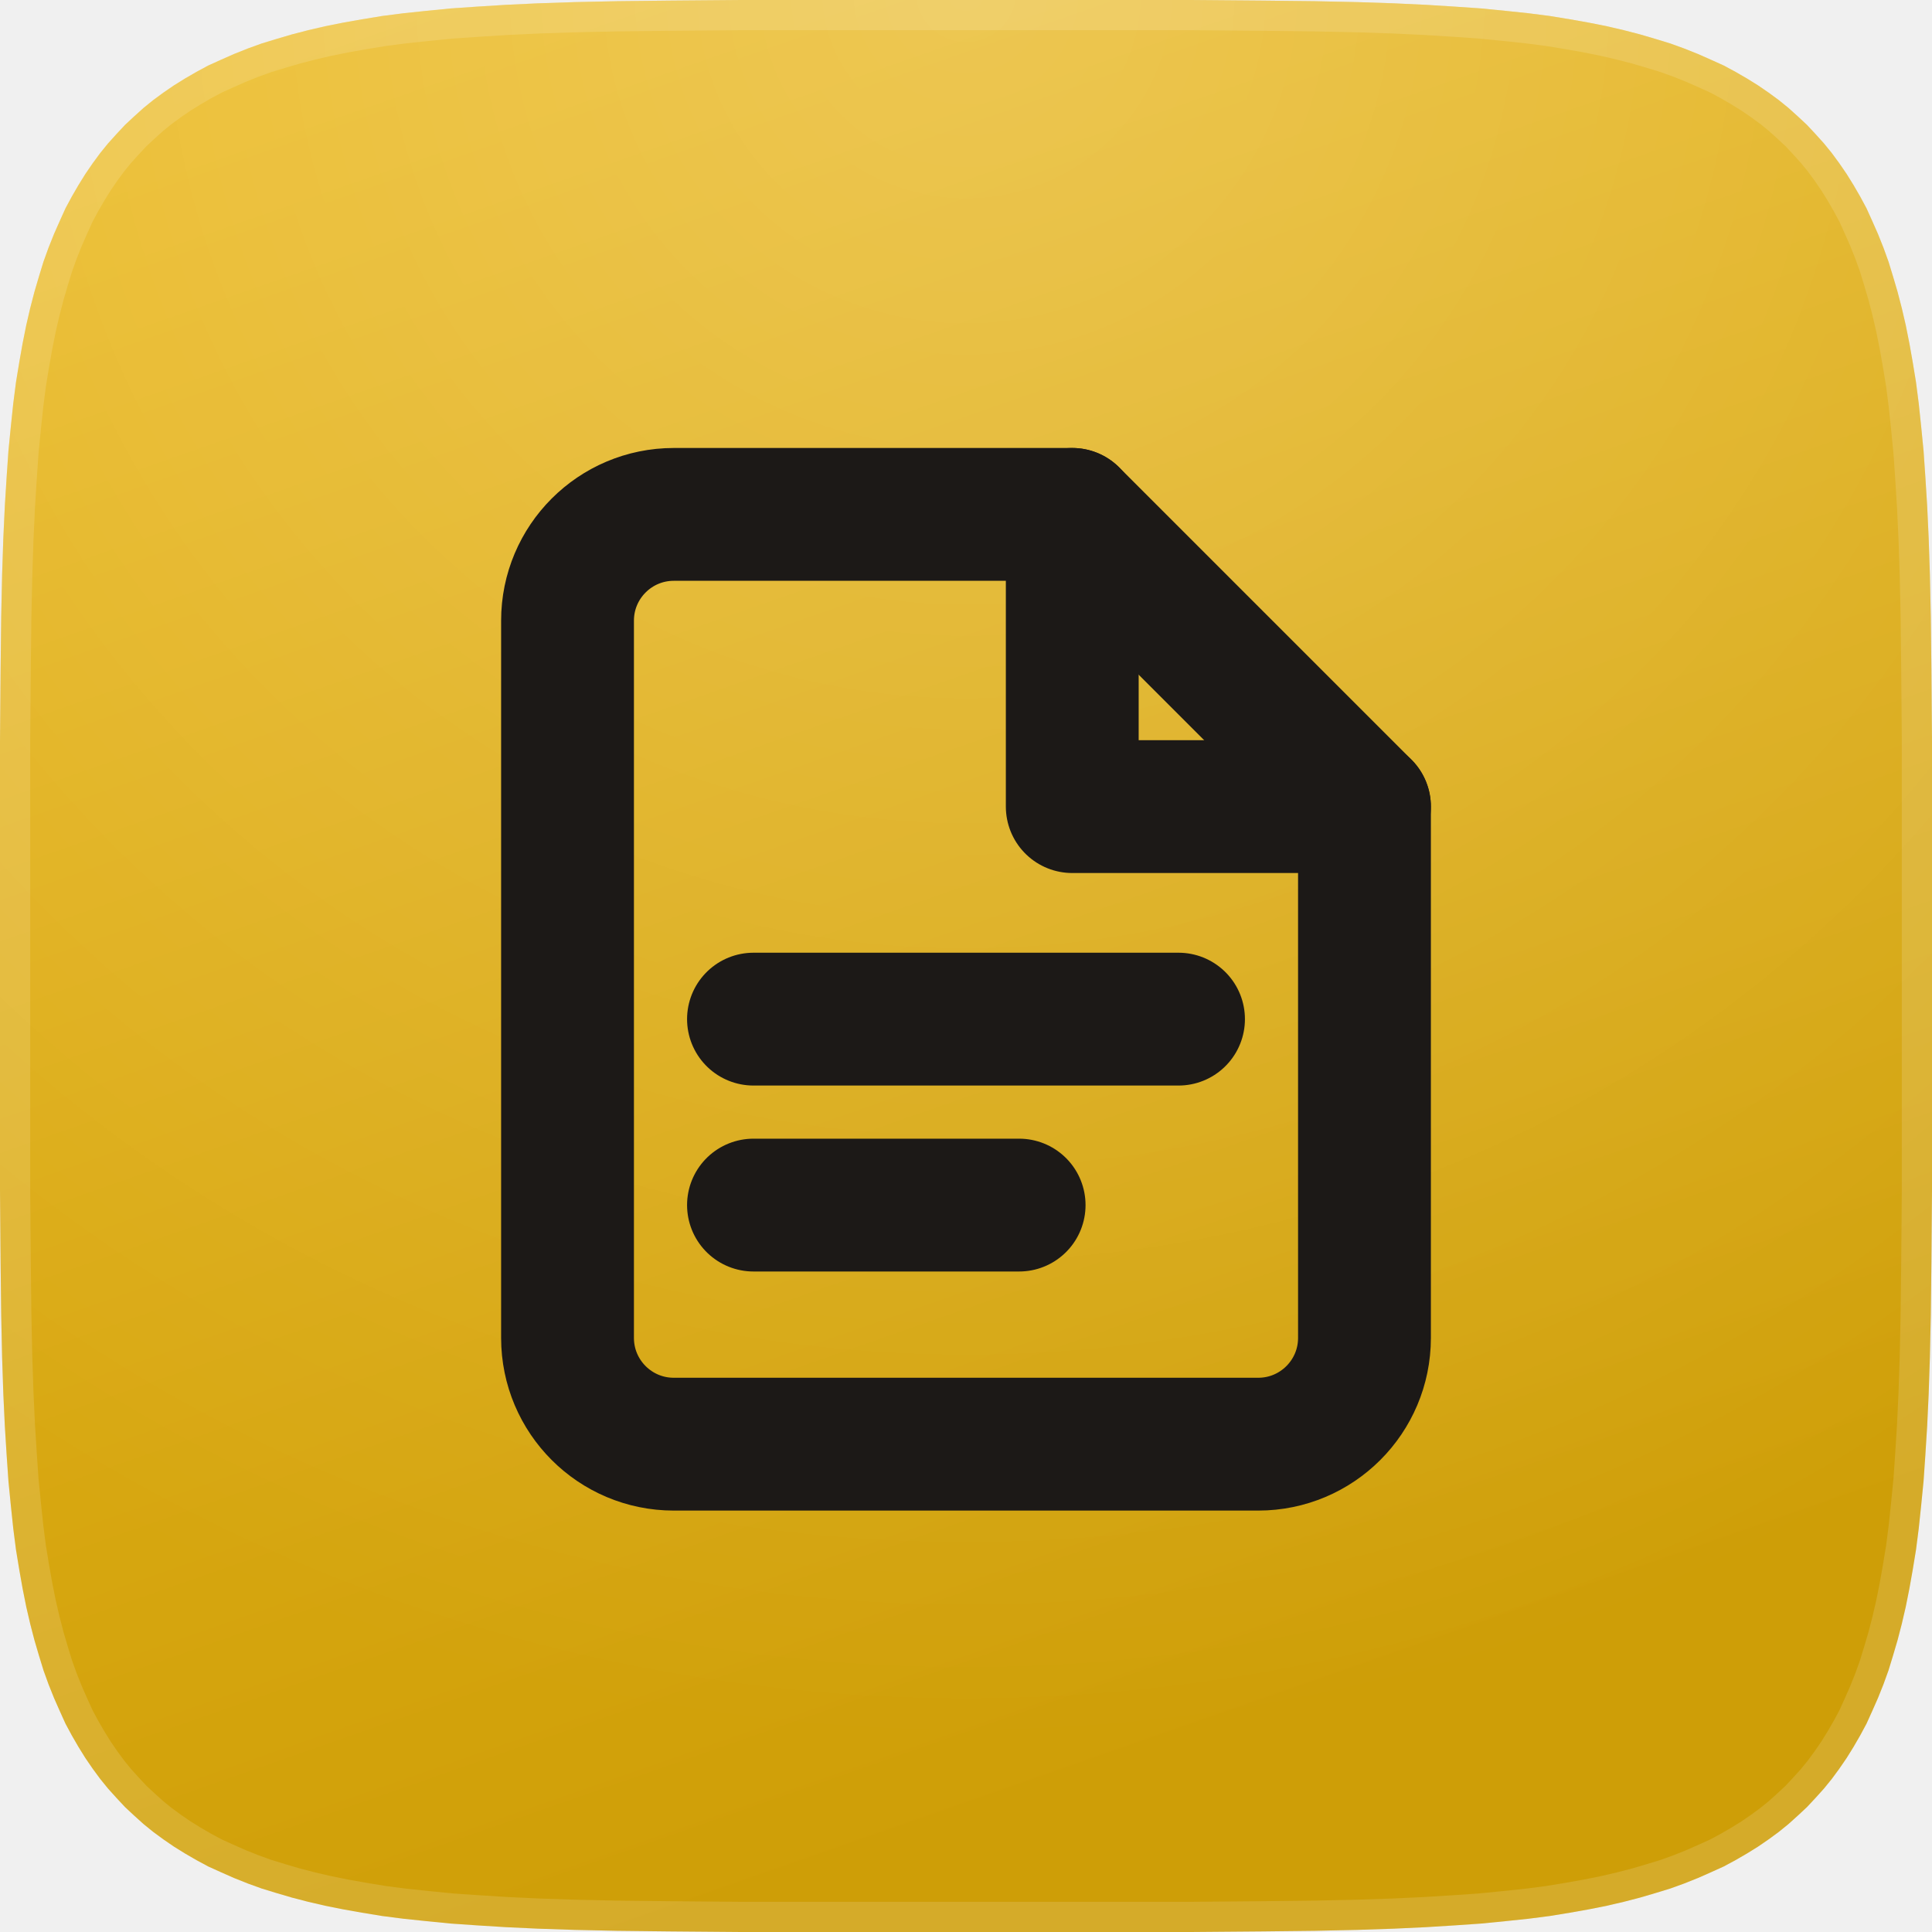
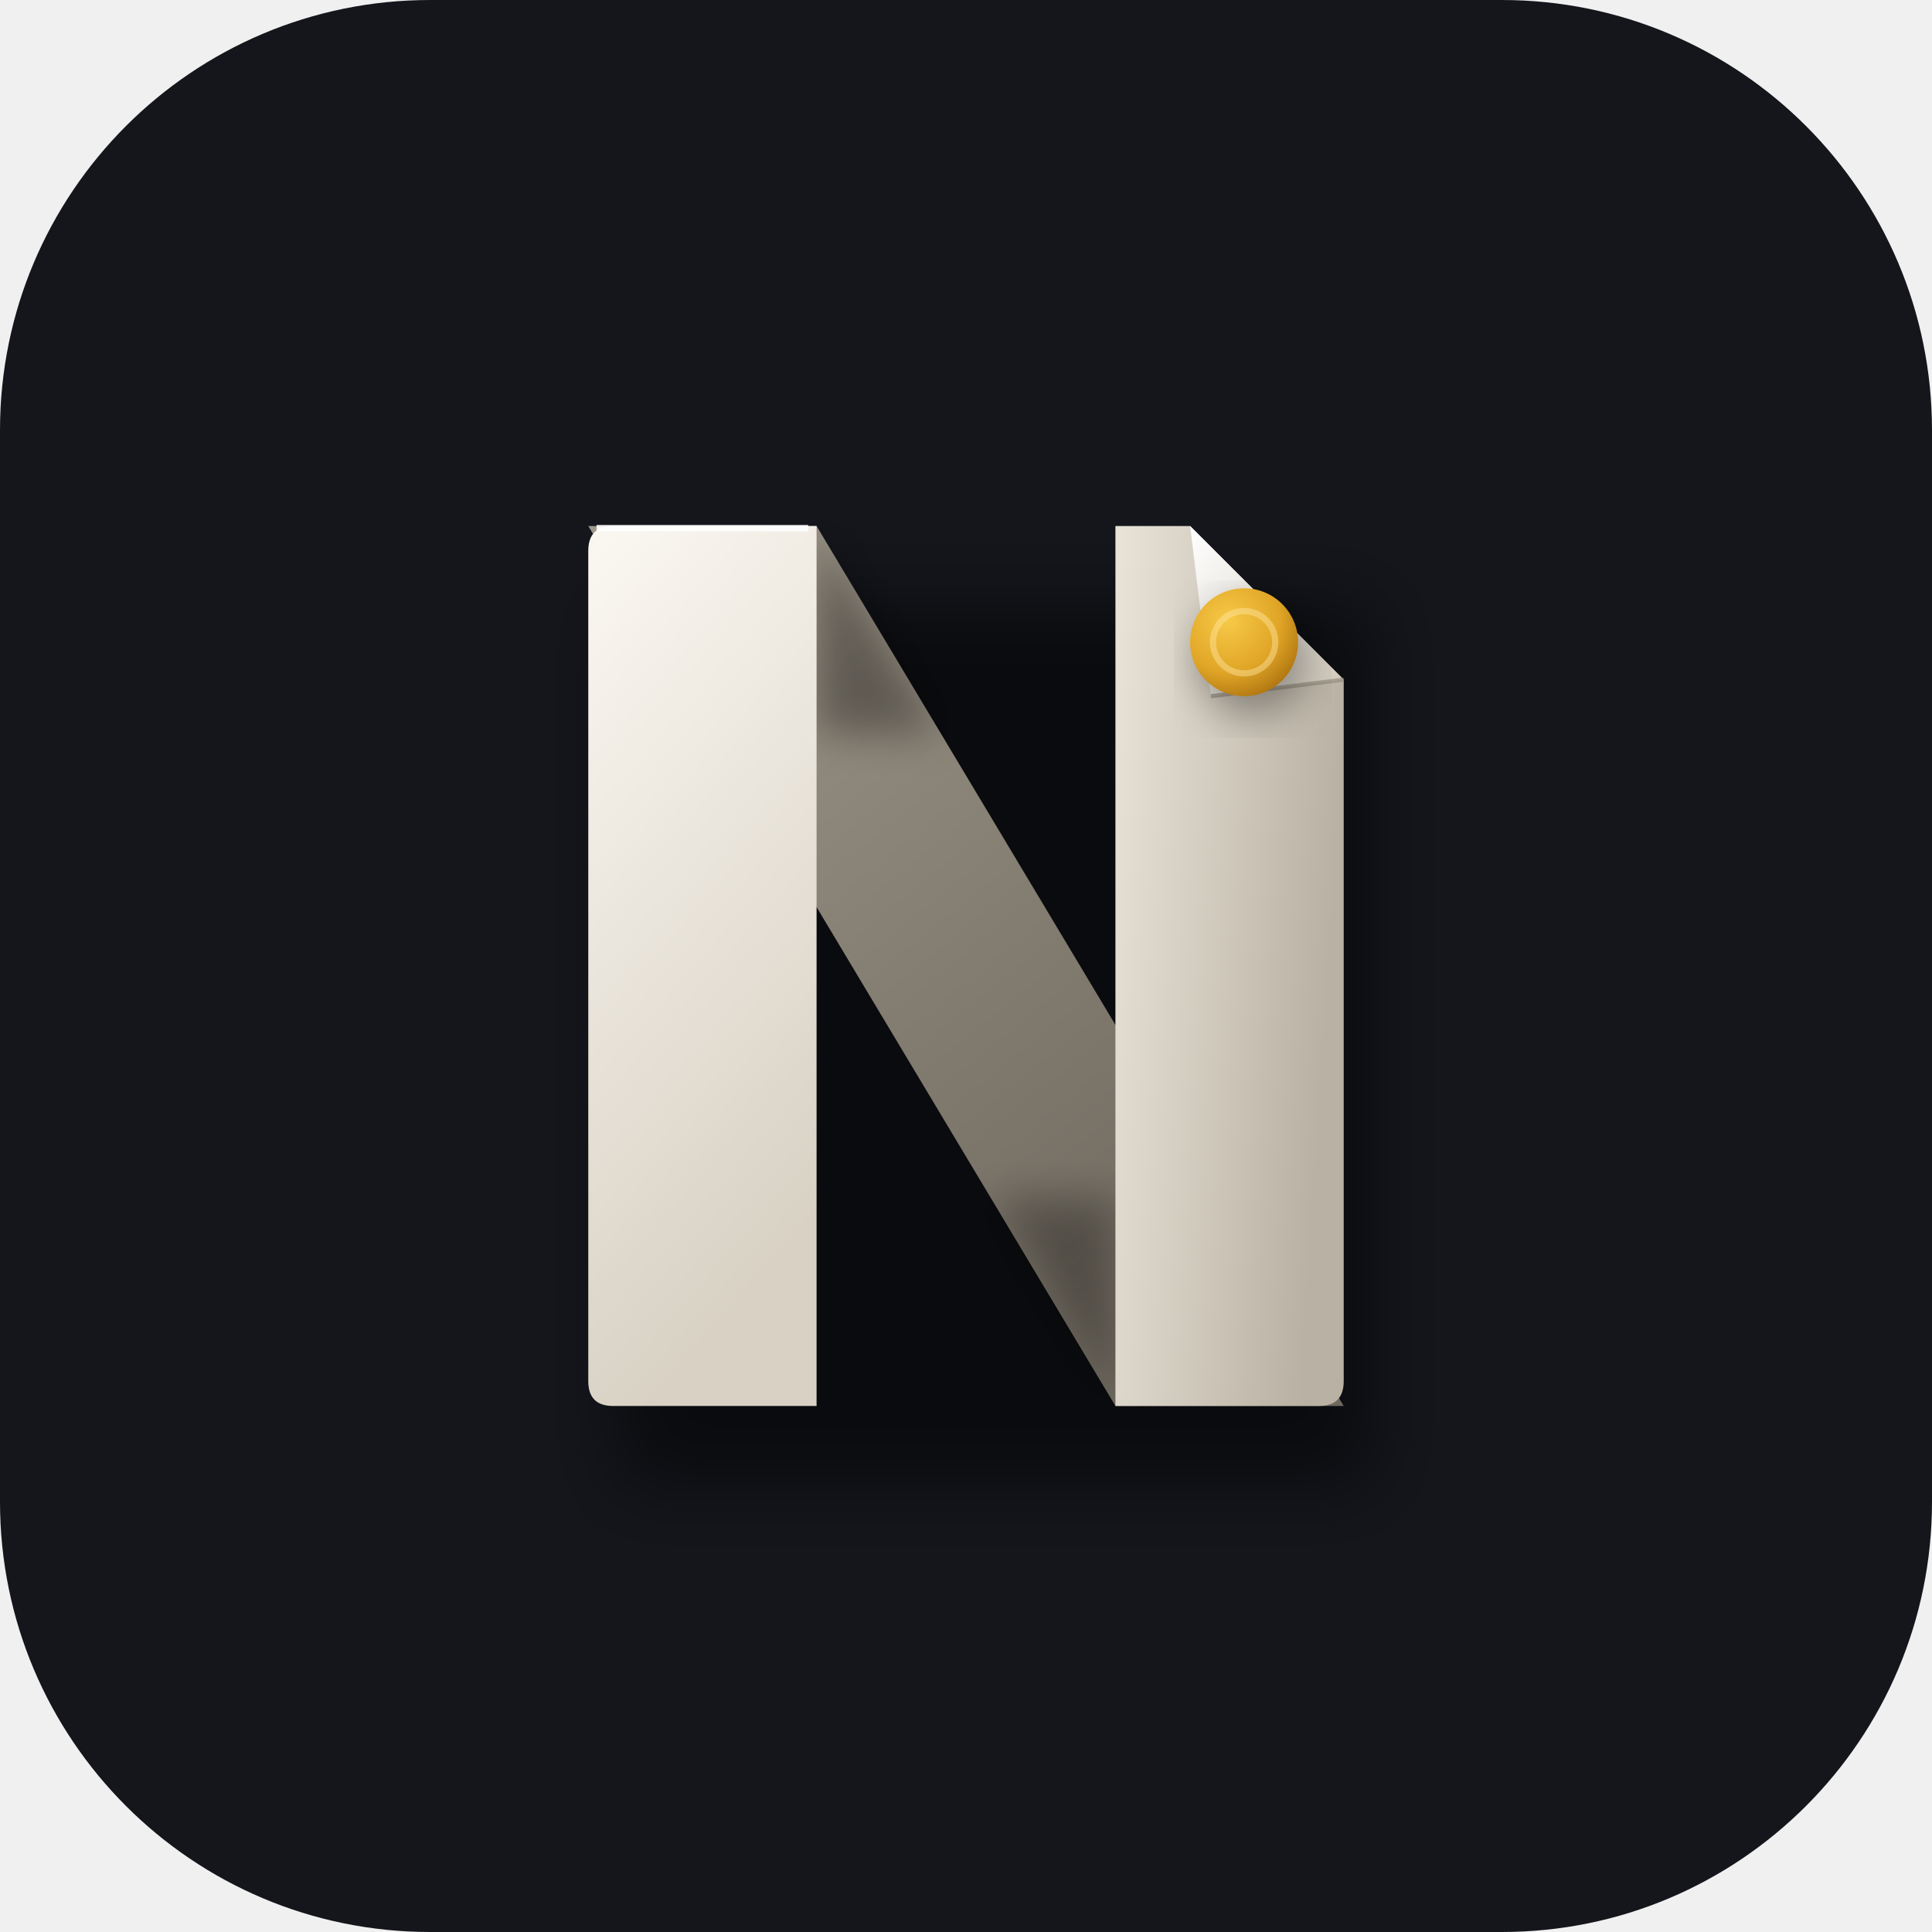
- <svg xmlns="http://www.w3.org/2000/svg" width="64" height="64" viewBox="0 0 64 64">
+ <svg xmlns="http://www.w3.org/2000/svg" width="64" height="64" viewBox="0 0 1024 1024">
  <style>.d{display:none}@media (prefers-color-scheme:dark){.l{display:none}.d{display:inline}}</style>
  <g class="l">
+     <rect width="1024" height="1024" rx="228" fill="#14161C" />
    <defs>
-       <linearGradient id="t73bg" x1="0" y1="0" x2="0.35" y2="1">
-         <stop offset="0" stop-color="#EDBC26" />
-         <stop offset="1" stop-color="#CE9E07" />
+       <linearGradient id="a11_nf" x1="0" y1="0" x2="0.3" y2="1">
+         <stop offset="0" stop-color="#FBF8F2" />
+         <stop offset="1" stop-color="#D8D1C4" />
      </linearGradient>
-       <radialGradient id="t73hi" cx="0.5" cy="0" r="0.9">
-         <stop offset="0" stop-color="#fff" stop-opacity="0.22" />
-         <stop offset="1" stop-color="#fff" stop-opacity="0" />
+       <linearGradient id="a11_nr" x1="0" y1="0" x2="1" y2="0.25">
+         <stop offset="0" stop-color="#E9E3D8" />
+         <stop offset="1" stop-color="#B9B1A3" />
+       </linearGradient>
+       <linearGradient id="a11_nb" x1="0" y1="0" x2="0.7" y2="1">
+         <stop offset="0" stop-color="#9F978A" />
+         <stop offset="1" stop-color="#6E685E" />
+       </linearGradient>
+       <linearGradient id="a11_nc" x1="0" y1="0" x2="1" y2="1">
+         <stop offset="0" stop-color="#FFFFFF" />
+         <stop offset="1" stop-color="#CFC7B8" />
+       </linearGradient>
+       <radialGradient id="a11_ns" cx="0.35" cy="0.3" r="0.8">
+         <stop offset="0" stop-color="#F7C948" />
+         <stop offset="0.6" stop-color="#E0A526" />
+         <stop offset="1" stop-color="#A86F0E" />
      </radialGradient>
-       <clipPath id="t73c">
-         <path d="M64.00 32.00L64.00 39.45L63.98 41.83L63.96 43.56L63.93 44.97L63.89 46.17L63.84 47.24L63.78 48.20L63.72 49.07L63.64 49.88L63.56 50.64L63.47 51.34L63.36 52.01L63.25 52.63L63.13 53.23L63.00 53.79L62.86 54.33L62.71 54.84L62.56 55.33L62.39 55.80L62.21 56.25L62.02 56.68L61.83 57.10L61.62 57.49L61.40 57.87L61.17 58.24L60.93 58.59L60.68 58.93L60.42 59.25L60.14 59.56L59.86 59.86L59.56 60.14L59.25 60.42L58.93 60.68L58.59 60.93L58.24 61.17L57.87 61.40L57.49 61.62L57.10 61.83L56.68 62.02L56.25 62.21L55.80 62.39L55.33 62.56L54.84 62.71L54.33 62.86L53.79 63.00L53.23 63.13L52.63 63.25L52.01 63.36L51.34 63.47L50.64 63.56L49.88 63.64L49.07 63.72L48.20 63.78L47.24 63.84L46.17 63.89L44.97 63.93L43.56 63.96L41.83 63.98L39.45 64.00L32.00 64.00L24.55 64.00L22.17 63.98L20.44 63.96L19.03 63.93L17.83 63.89L16.76 63.84L15.80 63.78L14.93 63.72L14.12 63.64L13.36 63.56L12.66 63.47L11.99 63.36L11.37 63.25L10.77 63.13L10.21 63.00L9.67 62.86L9.16 62.71L8.67 62.56L8.20 62.39L7.75 62.21L7.32 62.02L6.90 61.83L6.51 61.62L6.13 61.40L5.76 61.17L5.41 60.93L5.07 60.68L4.75 60.42L4.44 60.14L4.14 59.86L3.86 59.56L3.58 59.25L3.32 58.93L3.07 58.59L2.83 58.24L2.60 57.87L2.38 57.49L2.17 57.10L1.98 56.68L1.79 56.25L1.61 55.80L1.44 55.33L1.29 54.84L1.14 54.33L1.00 53.79L0.87 53.23L0.75 52.63L0.64 52.01L0.53 51.34L0.44 50.64L0.36 49.88L0.28 49.07L0.22 48.20L0.16 47.24L0.11 46.17L0.07 44.97L0.04 43.56L0.02 41.83L0.00 39.45L0.00 32.00L0.00 24.55L0.02 22.17L0.04 20.44L0.07 19.03L0.11 17.83L0.16 16.76L0.22 15.80L0.28 14.93L0.36 14.12L0.44 13.36L0.53 12.66L0.64 11.99L0.75 11.37L0.87 10.77L1.00 10.21L1.14 9.67L1.29 9.16L1.44 8.67L1.61 8.20L1.79 7.75L1.98 7.32L2.17 6.90L2.38 6.51L2.60 6.13L2.83 5.76L3.07 5.41L3.32 5.07L3.58 4.75L3.86 4.44L4.14 4.14L4.44 3.86L4.75 3.58L5.07 3.32L5.41 3.07L5.76 2.83L6.13 2.60L6.51 2.38L6.90 2.17L7.32 1.98L7.75 1.79L8.20 1.61L8.67 1.44L9.16 1.29L9.67 1.14L10.21 1.00L10.77 0.87L11.37 0.75L11.99 0.64L12.66 0.53L13.36 0.44L14.12 0.36L14.93 0.28L15.80 0.22L16.76 0.16L17.83 0.11L19.03 0.07L20.44 0.04L22.17 0.02L24.55 0.00L32.00 0.00L39.45 0.00L41.83 0.02L43.56 0.04L44.97 0.07L46.17 0.11L47.24 0.16L48.20 0.22L49.07 0.28L49.88 0.36L50.64 0.44L51.34 0.53L52.01 0.64L52.63 0.75L53.23 0.87L53.79 1.00L54.33 1.14L54.84 1.29L55.33 1.44L55.80 1.61L56.25 1.79L56.68 1.98L57.10 2.17L57.49 2.38L57.87 2.60L58.24 2.83L58.59 3.07L58.93 3.32L59.25 3.58L59.56 3.86L59.86 4.14L60.14 4.44L60.42 4.75L60.68 5.07L60.93 5.41L61.17 5.76L61.40 6.13L61.62 6.51L61.83 6.90L62.02 7.32L62.21 7.75L62.39 8.20L62.56 8.67L62.71 9.16L62.86 9.67L63.00 10.21L63.13 10.77L63.25 11.37L63.36 11.99L63.47 12.66L63.56 13.36L63.64 14.12L63.72 14.93L63.78 15.80L63.84 16.76L63.89 17.83L63.93 19.03L63.96 20.44L63.98 22.17L64.00 24.55Z" />
-       </clipPath>
+       <filter id="a11_nsh" x="-20%" y="-20%" width="140%" height="150%">
+         <feGaussianBlur stdDeviation="18" />
+       </filter>
+       <filter id="a11_nsoft" x="-20%" y="-20%" width="140%" height="140%">
+         <feGaussianBlur stdDeviation="10" />
+       </filter>
    </defs>
-     <path d="M64.00 32.00L64.00 39.45L63.98 41.83L63.96 43.56L63.93 44.97L63.89 46.17L63.84 47.24L63.78 48.20L63.72 49.07L63.64 49.88L63.56 50.64L63.47 51.34L63.36 52.01L63.25 52.63L63.13 53.23L63.00 53.79L62.86 54.33L62.71 54.84L62.56 55.33L62.39 55.80L62.21 56.25L62.02 56.68L61.83 57.10L61.62 57.49L61.40 57.87L61.17 58.24L60.93 58.59L60.68 58.93L60.42 59.25L60.14 59.56L59.86 59.86L59.56 60.14L59.25 60.42L58.93 60.68L58.59 60.93L58.24 61.17L57.87 61.40L57.49 61.62L57.10 61.83L56.68 62.02L56.25 62.21L55.80 62.39L55.33 62.56L54.84 62.71L54.33 62.86L53.79 63.00L53.23 63.13L52.63 63.25L52.01 63.36L51.34 63.47L50.64 63.56L49.88 63.64L49.07 63.72L48.20 63.78L47.24 63.84L46.17 63.89L44.97 63.93L43.56 63.96L41.83 63.98L39.45 64.00L32.00 64.00L24.55 64.00L22.17 63.98L20.44 63.96L19.03 63.93L17.83 63.89L16.76 63.84L15.80 63.78L14.93 63.72L14.12 63.64L13.36 63.56L12.66 63.47L11.99 63.36L11.37 63.25L10.77 63.13L10.21 63.00L9.67 62.86L9.16 62.71L8.67 62.56L8.20 62.39L7.75 62.21L7.32 62.02L6.90 61.83L6.51 61.62L6.13 61.40L5.76 61.17L5.41 60.93L5.07 60.68L4.75 60.42L4.44 60.14L4.14 59.86L3.86 59.56L3.58 59.25L3.32 58.93L3.07 58.59L2.83 58.24L2.60 57.87L2.38 57.49L2.17 57.10L1.98 56.68L1.79 56.25L1.61 55.80L1.44 55.33L1.29 54.84L1.14 54.33L1.00 53.79L0.87 53.23L0.75 52.63L0.64 52.01L0.53 51.34L0.44 50.64L0.36 49.88L0.28 49.07L0.22 48.20L0.16 47.24L0.11 46.17L0.07 44.97L0.04 43.56L0.02 41.83L0.00 39.45L0.00 32.00L0.00 24.55L0.02 22.17L0.04 20.44L0.07 19.03L0.11 17.83L0.16 16.76L0.22 15.80L0.28 14.93L0.36 14.12L0.44 13.36L0.53 12.66L0.64 11.99L0.75 11.37L0.87 10.77L1.00 10.21L1.14 9.67L1.29 9.16L1.44 8.67L1.61 8.20L1.79 7.75L1.98 7.32L2.17 6.90L2.38 6.51L2.60 6.13L2.83 5.76L3.07 5.41L3.32 5.07L3.58 4.75L3.86 4.44L4.14 4.14L4.44 3.86L4.75 3.58L5.07 3.32L5.41 3.07L5.76 2.83L6.13 2.60L6.51 2.38L6.90 2.17L7.32 1.98L7.75 1.79L8.20 1.61L8.67 1.44L9.16 1.29L9.67 1.14L10.21 1.00L10.77 0.87L11.37 0.75L11.99 0.64L12.66 0.53L13.36 0.44L14.12 0.36L14.93 0.28L15.80 0.22L16.76 0.16L17.83 0.11L19.03 0.07L20.44 0.04L22.17 0.02L24.55 0.00L32.00 0.00L39.45 0.00L41.83 0.02L43.56 0.04L44.97 0.07L46.17 0.11L47.24 0.16L48.20 0.22L49.07 0.28L49.88 0.36L50.64 0.44L51.34 0.53L52.01 0.64L52.63 0.75L53.23 0.87L53.79 1.00L54.33 1.14L54.84 1.29L55.33 1.44L55.80 1.61L56.25 1.79L56.68 1.98L57.10 2.17L57.49 2.38L57.87 2.60L58.24 2.83L58.59 3.07L58.93 3.32L59.25 3.58L59.56 3.86L59.86 4.14L60.14 4.44L60.42 4.75L60.68 5.07L60.93 5.41L61.17 5.76L61.40 6.13L61.62 6.51L61.83 6.90L62.02 7.32L62.21 7.75L62.39 8.20L62.56 8.67L62.71 9.16L62.86 9.67L63.00 10.21L63.13 10.77L63.25 11.37L63.36 11.99L63.47 12.66L63.56 13.36L63.64 14.12L63.72 14.93L63.78 15.80L63.84 16.76L63.89 17.83L63.93 19.03L63.96 20.44L63.98 22.17L64.00 24.55Z" fill="url(#t73bg)" />
-     <g clip-path="url(#t73c)">
-       <rect width="64" height="64" fill="url(#t73hi)" />
-     </g>
-     <path d="M64.00 32.00L64.00 39.45L63.98 41.83L63.96 43.56L63.93 44.97L63.89 46.17L63.84 47.24L63.78 48.20L63.72 49.07L63.64 49.88L63.56 50.64L63.47 51.34L63.36 52.01L63.25 52.63L63.13 53.23L63.00 53.79L62.86 54.33L62.71 54.84L62.56 55.33L62.39 55.80L62.21 56.25L62.02 56.68L61.83 57.10L61.62 57.49L61.40 57.87L61.17 58.24L60.93 58.59L60.68 58.93L60.42 59.25L60.14 59.56L59.86 59.86L59.56 60.14L59.25 60.42L58.93 60.68L58.59 60.93L58.24 61.17L57.87 61.40L57.49 61.62L57.10 61.83L56.68 62.02L56.25 62.21L55.80 62.39L55.33 62.56L54.84 62.71L54.33 62.86L53.79 63.00L53.23 63.13L52.63 63.25L52.01 63.36L51.34 63.47L50.64 63.56L49.88 63.64L49.07 63.72L48.20 63.78L47.24 63.84L46.17 63.89L44.97 63.93L43.56 63.96L41.83 63.98L39.45 64.00L32.00 64.00L24.55 64.00L22.17 63.98L20.44 63.96L19.03 63.93L17.83 63.89L16.76 63.84L15.80 63.78L14.93 63.72L14.12 63.64L13.36 63.56L12.66 63.47L11.99 63.36L11.37 63.25L10.77 63.13L10.21 63.00L9.67 62.86L9.16 62.71L8.67 62.56L8.20 62.39L7.75 62.21L7.32 62.02L6.90 61.83L6.51 61.62L6.13 61.40L5.76 61.17L5.41 60.93L5.07 60.68L4.75 60.42L4.44 60.14L4.14 59.86L3.86 59.56L3.58 59.25L3.32 58.93L3.07 58.59L2.83 58.24L2.60 57.87L2.38 57.49L2.17 57.10L1.98 56.68L1.79 56.25L1.61 55.80L1.44 55.33L1.29 54.84L1.14 54.33L1.00 53.79L0.87 53.23L0.75 52.63L0.64 52.01L0.53 51.34L0.44 50.64L0.36 49.88L0.28 49.07L0.22 48.20L0.16 47.24L0.11 46.17L0.07 44.97L0.04 43.56L0.02 41.83L0.00 39.45L0.00 32.00L0.00 24.55L0.02 22.17L0.04 20.44L0.07 19.03L0.11 17.83L0.16 16.76L0.22 15.80L0.28 14.93L0.36 14.12L0.44 13.36L0.53 12.66L0.64 11.99L0.75 11.37L0.87 10.77L1.00 10.21L1.14 9.67L1.29 9.16L1.44 8.67L1.61 8.20L1.79 7.75L1.98 7.32L2.17 6.90L2.38 6.51L2.60 6.13L2.83 5.76L3.07 5.41L3.32 5.07L3.58 4.75L3.86 4.44L4.14 4.14L4.44 3.86L4.75 3.58L5.07 3.32L5.41 3.07L5.76 2.83L6.13 2.60L6.51 2.38L6.90 2.17L7.32 1.98L7.75 1.79L8.20 1.61L8.67 1.44L9.16 1.29L9.67 1.14L10.21 1.00L10.77 0.87L11.37 0.75L11.99 0.64L12.66 0.53L13.36 0.44L14.12 0.36L14.93 0.28L15.80 0.22L16.76 0.16L17.83 0.11L19.03 0.07L20.44 0.04L22.17 0.02L24.55 0.00L32.00 0.00L39.45 0.00L41.83 0.02L43.56 0.04L44.97 0.07L46.17 0.11L47.24 0.16L48.20 0.22L49.07 0.28L49.88 0.36L50.64 0.44L51.34 0.53L52.01 0.64L52.63 0.75L53.23 0.87L53.79 1.00L54.33 1.14L54.84 1.29L55.33 1.44L55.80 1.61L56.25 1.79L56.68 1.98L57.10 2.17L57.49 2.38L57.87 2.60L58.24 2.83L58.59 3.07L58.93 3.32L59.25 3.58L59.56 3.86L59.86 4.14L60.14 4.44L60.42 4.75L60.68 5.07L60.93 5.41L61.17 5.76L61.40 6.13L61.62 6.51L61.83 6.90L62.02 7.32L62.21 7.75L62.39 8.20L62.56 8.67L62.71 9.16L62.86 9.67L63.00 10.21L63.13 10.77L63.25 11.37L63.36 11.99L63.47 12.66L63.56 13.36L63.64 14.12L63.72 14.93L63.78 15.80L63.84 16.76L63.89 17.83L63.93 19.03L63.96 20.44L63.98 22.17L64.00 24.55Z" fill="none" stroke="#FFFFFF" stroke-opacity="0.14" stroke-width="2" clip-path="url(#t73c)" />
-     <g transform="translate(10.88 10.88) scale(1.76)" color="#1C1917" fill="none" stroke="#1C1917" stroke-width="2.5" stroke-linecap="round" stroke-linejoin="round">
-       <path d="M6.5 3.5h7.5l5.5 5.5v10a2 2 0 0 1-2 2h-11a2 2 0 0 1-2-2v-13.5a2 2 0 0 1 2-2z" />
-       <path d="M14 3.5V9h5.5" />
-       <path d="M8 13h8M8 16.5h5" />
+     <g transform="translate(512 512) scale(1.1) translate(-512 -512)">
+       <path d="M330 312 H694 V736 H330 Z" fill="#000" opacity="0.5" filter="url(#a11_nsh)" transform="translate(14 26)" />
+       <path d="M330 300 H440 L694 724 H584 Z" fill="url(#a11_nb)" />
+       <path d="M440 300 L500 400 H440 Z" fill="#000" opacity="0.35" filter="url(#a11_nsoft)" />
+       <path d="M584 724 L524 624 H584 Z" fill="#000" opacity="0.3" filter="url(#a11_nsoft)" />
+       <path d="M342 300 H440 V724 H342 Q330 724 330 712 V312 Q330 300 342 300 Z" fill="url(#a11_nf)" />
+       <path d="M584 300 H620 L694 374 V712 Q694 724 682 724 H584 Z" fill="url(#a11_nr)" />
+       <path d="M620 300 L694 374 L630 382 Z" fill="url(#a11_nc)" />
+       <path d="M630 382 L694 374" stroke="#8C8476" stroke-width="2" opacity="0.6" />
+       <circle cx="650" cy="364" r="27" fill="#000" opacity="0.35" filter="url(#a11_nsoft)" />
+       <circle cx="646" cy="356" r="26" fill="url(#a11_ns)" />
+       <circle cx="646" cy="356" r="15" fill="none" stroke="#FFE7A3" stroke-opacity="0.45" stroke-width="3" />
+       <path d="M334 301 H436" stroke="#FFFFFF" stroke-width="3" opacity="0.9" />
    </g>
  </g>
  <g class="d">
+     <rect width="1024" height="1024" rx="228" fill="#14161C" />
    <defs>
-       <linearGradient id="t74bg" x1="0" y1="0" x2="0.35" y2="1">
-         <stop offset="0" stop-color="#202024" />
-         <stop offset="1" stop-color="#0A0A0C" />
+       <linearGradient id="a12_nf" x1="0" y1="0" x2="0.3" y2="1">
+         <stop offset="0" stop-color="#FBF8F2" />
+         <stop offset="1" stop-color="#D8D1C4" />
      </linearGradient>
-       <radialGradient id="t74hi" cx="0.5" cy="0" r="0.9">
-         <stop offset="0" stop-color="#fff" stop-opacity="0.22" />
-         <stop offset="1" stop-color="#fff" stop-opacity="0" />
+       <linearGradient id="a12_nr" x1="0" y1="0" x2="1" y2="0.25">
+         <stop offset="0" stop-color="#E9E3D8" />
+         <stop offset="1" stop-color="#B9B1A3" />
+       </linearGradient>
+       <linearGradient id="a12_nb" x1="0" y1="0" x2="0.7" y2="1">
+         <stop offset="0" stop-color="#9F978A" />
+         <stop offset="1" stop-color="#6E685E" />
+       </linearGradient>
+       <linearGradient id="a12_nc" x1="0" y1="0" x2="1" y2="1">
+         <stop offset="0" stop-color="#FFFFFF" />
+         <stop offset="1" stop-color="#CFC7B8" />
+       </linearGradient>
+       <radialGradient id="a12_ns" cx="0.35" cy="0.3" r="0.8">
+         <stop offset="0" stop-color="#F7C948" />
+         <stop offset="0.6" stop-color="#E0A526" />
+         <stop offset="1" stop-color="#A86F0E" />
      </radialGradient>
-       <radialGradient id="t74gl" cx="0.5" cy="0.5" r="0.5">
-         <stop offset="0" stop-color="#EDBC26" stop-opacity="0.22" />
-         <stop offset="1" stop-color="#EDBC26" stop-opacity="0" />
-       </radialGradient>
-       <clipPath id="t74c">
-         <path d="M64.00 32.00L64.00 39.45L63.98 41.83L63.96 43.56L63.93 44.97L63.89 46.17L63.84 47.24L63.78 48.20L63.72 49.07L63.64 49.88L63.56 50.64L63.47 51.34L63.36 52.01L63.25 52.63L63.13 53.23L63.00 53.79L62.86 54.33L62.71 54.84L62.56 55.33L62.39 55.80L62.21 56.25L62.02 56.68L61.83 57.10L61.62 57.49L61.40 57.87L61.17 58.24L60.93 58.59L60.68 58.93L60.42 59.25L60.14 59.56L59.86 59.86L59.56 60.14L59.25 60.42L58.93 60.68L58.59 60.93L58.24 61.17L57.87 61.40L57.49 61.62L57.10 61.83L56.68 62.02L56.25 62.21L55.80 62.39L55.33 62.56L54.84 62.71L54.33 62.86L53.79 63.00L53.23 63.13L52.63 63.25L52.01 63.36L51.34 63.47L50.64 63.56L49.88 63.64L49.07 63.72L48.20 63.78L47.24 63.84L46.17 63.89L44.97 63.93L43.56 63.96L41.83 63.98L39.45 64.00L32.00 64.00L24.55 64.00L22.17 63.98L20.44 63.96L19.03 63.93L17.83 63.89L16.76 63.84L15.80 63.78L14.93 63.72L14.12 63.64L13.36 63.56L12.66 63.47L11.99 63.36L11.37 63.25L10.77 63.13L10.21 63.00L9.67 62.86L9.16 62.71L8.67 62.56L8.20 62.39L7.75 62.21L7.32 62.02L6.90 61.83L6.51 61.62L6.13 61.40L5.76 61.17L5.41 60.93L5.07 60.68L4.75 60.42L4.44 60.14L4.14 59.86L3.86 59.56L3.58 59.25L3.32 58.93L3.07 58.59L2.83 58.24L2.60 57.87L2.38 57.49L2.17 57.10L1.98 56.68L1.79 56.25L1.61 55.80L1.44 55.33L1.29 54.84L1.14 54.33L1.00 53.79L0.87 53.23L0.75 52.63L0.64 52.01L0.53 51.34L0.44 50.64L0.36 49.88L0.28 49.07L0.22 48.20L0.16 47.24L0.11 46.17L0.07 44.97L0.04 43.56L0.02 41.83L0.00 39.45L0.00 32.00L0.00 24.55L0.02 22.17L0.04 20.44L0.07 19.03L0.11 17.83L0.16 16.76L0.22 15.80L0.28 14.93L0.36 14.12L0.44 13.36L0.53 12.66L0.64 11.99L0.75 11.37L0.87 10.77L1.00 10.21L1.14 9.67L1.29 9.16L1.44 8.67L1.61 8.20L1.79 7.75L1.98 7.32L2.17 6.90L2.38 6.51L2.60 6.13L2.83 5.76L3.07 5.41L3.32 5.07L3.58 4.75L3.86 4.44L4.14 4.14L4.44 3.86L4.75 3.58L5.07 3.32L5.41 3.07L5.76 2.83L6.13 2.60L6.51 2.38L6.90 2.17L7.32 1.98L7.75 1.79L8.20 1.61L8.67 1.44L9.16 1.29L9.67 1.14L10.21 1.00L10.77 0.87L11.37 0.75L11.99 0.64L12.66 0.53L13.36 0.44L14.12 0.36L14.93 0.28L15.80 0.22L16.76 0.16L17.83 0.11L19.03 0.07L20.44 0.04L22.17 0.02L24.55 0.00L32.00 0.00L39.45 0.00L41.83 0.02L43.56 0.04L44.97 0.07L46.17 0.11L47.24 0.16L48.20 0.22L49.07 0.28L49.88 0.36L50.64 0.44L51.34 0.53L52.01 0.64L52.63 0.75L53.23 0.87L53.79 1.00L54.33 1.14L54.84 1.29L55.33 1.44L55.80 1.61L56.25 1.79L56.68 1.98L57.10 2.17L57.49 2.38L57.87 2.60L58.24 2.83L58.59 3.07L58.93 3.32L59.25 3.58L59.56 3.86L59.86 4.14L60.14 4.44L60.42 4.75L60.68 5.07L60.93 5.41L61.17 5.76L61.40 6.13L61.62 6.51L61.83 6.90L62.02 7.32L62.21 7.75L62.39 8.20L62.56 8.67L62.71 9.16L62.86 9.67L63.00 10.21L63.13 10.77L63.25 11.37L63.36 11.99L63.47 12.66L63.56 13.36L63.64 14.12L63.72 14.93L63.78 15.80L63.84 16.76L63.89 17.83L63.93 19.03L63.96 20.44L63.98 22.17L64.00 24.55Z" />
-       </clipPath>
+       <filter id="a12_nsh" x="-20%" y="-20%" width="140%" height="150%">
+         <feGaussianBlur stdDeviation="18" />
+       </filter>
+       <filter id="a12_nsoft" x="-20%" y="-20%" width="140%" height="140%">
+         <feGaussianBlur stdDeviation="10" />
+       </filter>
    </defs>
-     <path d="M64.00 32.00L64.00 39.45L63.98 41.83L63.96 43.56L63.93 44.97L63.89 46.17L63.84 47.24L63.78 48.20L63.72 49.07L63.64 49.88L63.56 50.64L63.47 51.34L63.36 52.01L63.25 52.63L63.13 53.23L63.00 53.79L62.86 54.33L62.71 54.84L62.56 55.33L62.39 55.80L62.21 56.25L62.02 56.68L61.83 57.10L61.62 57.49L61.40 57.87L61.17 58.24L60.93 58.59L60.68 58.93L60.42 59.25L60.14 59.56L59.86 59.86L59.56 60.14L59.25 60.42L58.93 60.68L58.59 60.93L58.24 61.17L57.87 61.40L57.49 61.62L57.10 61.83L56.68 62.02L56.25 62.21L55.80 62.39L55.33 62.56L54.84 62.71L54.33 62.86L53.79 63.00L53.23 63.13L52.63 63.25L52.01 63.36L51.34 63.47L50.64 63.56L49.88 63.64L49.07 63.72L48.20 63.78L47.24 63.84L46.17 63.89L44.97 63.93L43.56 63.96L41.83 63.98L39.45 64.00L32.00 64.00L24.55 64.00L22.17 63.98L20.44 63.96L19.03 63.93L17.83 63.89L16.76 63.84L15.80 63.78L14.93 63.72L14.12 63.64L13.36 63.56L12.66 63.47L11.99 63.36L11.37 63.25L10.77 63.13L10.21 63.00L9.67 62.86L9.16 62.71L8.67 62.56L8.20 62.39L7.75 62.21L7.32 62.02L6.90 61.83L6.51 61.62L6.13 61.40L5.76 61.17L5.41 60.93L5.07 60.68L4.75 60.42L4.44 60.14L4.14 59.86L3.86 59.56L3.58 59.25L3.32 58.93L3.07 58.59L2.83 58.24L2.60 57.87L2.38 57.49L2.17 57.10L1.98 56.68L1.79 56.25L1.61 55.80L1.44 55.33L1.29 54.84L1.14 54.33L1.00 53.79L0.87 53.23L0.75 52.63L0.64 52.01L0.53 51.34L0.44 50.64L0.36 49.88L0.28 49.07L0.22 48.20L0.16 47.24L0.11 46.17L0.07 44.97L0.04 43.56L0.02 41.83L0.00 39.45L0.00 32.00L0.00 24.55L0.02 22.17L0.04 20.44L0.07 19.03L0.11 17.83L0.16 16.76L0.22 15.80L0.28 14.93L0.36 14.12L0.44 13.36L0.53 12.66L0.64 11.99L0.75 11.37L0.87 10.77L1.00 10.21L1.14 9.67L1.29 9.16L1.44 8.67L1.61 8.20L1.79 7.75L1.98 7.32L2.17 6.90L2.38 6.51L2.60 6.13L2.83 5.76L3.07 5.41L3.32 5.07L3.58 4.75L3.86 4.44L4.14 4.14L4.44 3.86L4.75 3.58L5.07 3.32L5.41 3.07L5.76 2.83L6.13 2.60L6.51 2.38L6.90 2.17L7.32 1.98L7.75 1.79L8.20 1.61L8.67 1.44L9.16 1.29L9.67 1.14L10.21 1.00L10.77 0.87L11.37 0.75L11.99 0.64L12.66 0.53L13.36 0.44L14.12 0.36L14.93 0.28L15.80 0.22L16.76 0.16L17.83 0.11L19.03 0.07L20.44 0.04L22.17 0.02L24.55 0.00L32.00 0.00L39.45 0.00L41.83 0.02L43.56 0.04L44.97 0.07L46.17 0.11L47.24 0.16L48.20 0.22L49.07 0.28L49.88 0.36L50.64 0.44L51.34 0.53L52.01 0.64L52.63 0.75L53.23 0.87L53.79 1.00L54.33 1.14L54.84 1.29L55.33 1.44L55.80 1.61L56.25 1.79L56.68 1.98L57.10 2.17L57.49 2.38L57.87 2.60L58.24 2.83L58.59 3.07L58.93 3.32L59.25 3.58L59.56 3.86L59.86 4.14L60.14 4.44L60.42 4.75L60.68 5.07L60.93 5.41L61.17 5.76L61.40 6.13L61.62 6.51L61.83 6.90L62.02 7.32L62.21 7.75L62.39 8.20L62.56 8.67L62.71 9.16L62.86 9.67L63.00 10.21L63.13 10.77L63.25 11.37L63.36 11.99L63.47 12.66L63.56 13.36L63.64 14.12L63.72 14.93L63.78 15.80L63.84 16.76L63.89 17.83L63.93 19.03L63.96 20.44L63.98 22.17L64.00 24.55Z" fill="url(#t74bg)" />
-     <g clip-path="url(#t74c)">
-       <rect width="64" height="64" fill="url(#t74hi)" />
-       <circle cx="32" cy="32" r="26.88" fill="url(#t74gl)" />
+     <g transform="translate(512 512) scale(1.1) translate(-512 -512)">
+       <path d="M330 312 H694 V736 H330 Z" fill="#000" opacity="0.5" filter="url(#a12_nsh)" transform="translate(14 26)" />
+       <path d="M330 300 H440 L694 724 H584 Z" fill="url(#a12_nb)" />
+       <path d="M440 300 L500 400 H440 Z" fill="#000" opacity="0.35" filter="url(#a12_nsoft)" />
+       <path d="M584 724 L524 624 H584 Z" fill="#000" opacity="0.3" filter="url(#a12_nsoft)" />
+       <path d="M342 300 H440 V724 H342 Q330 724 330 712 V312 Q330 300 342 300 Z" fill="url(#a12_nf)" />
+       <path d="M584 300 H620 L694 374 V712 Q694 724 682 724 H584 Z" fill="url(#a12_nr)" />
+       <path d="M620 300 L694 374 L630 382 Z" fill="url(#a12_nc)" />
+       <path d="M630 382 L694 374" stroke="#8C8476" stroke-width="2" opacity="0.6" />
+       <circle cx="650" cy="364" r="27" fill="#000" opacity="0.35" filter="url(#a12_nsoft)" />
+       <circle cx="646" cy="356" r="26" fill="url(#a12_ns)" />
+       <circle cx="646" cy="356" r="15" fill="none" stroke="#FFE7A3" stroke-opacity="0.45" stroke-width="3" />
+       <path d="M334 301 H436" stroke="#FFFFFF" stroke-width="3" opacity="0.9" />
    </g>
-     <path d="M64.00 32.00L64.00 39.45L63.98 41.83L63.96 43.56L63.93 44.97L63.89 46.17L63.84 47.24L63.78 48.20L63.72 49.07L63.64 49.88L63.56 50.64L63.47 51.34L63.36 52.01L63.25 52.63L63.13 53.23L63.00 53.79L62.86 54.33L62.71 54.84L62.56 55.33L62.39 55.80L62.21 56.25L62.02 56.68L61.83 57.10L61.62 57.49L61.40 57.87L61.17 58.24L60.93 58.59L60.68 58.93L60.42 59.25L60.14 59.56L59.86 59.86L59.56 60.14L59.25 60.42L58.93 60.68L58.59 60.93L58.24 61.17L57.87 61.40L57.49 61.62L57.10 61.83L56.68 62.02L56.25 62.21L55.80 62.39L55.33 62.56L54.84 62.71L54.33 62.86L53.79 63.00L53.23 63.13L52.63 63.25L52.01 63.36L51.34 63.47L50.64 63.56L49.88 63.64L49.07 63.72L48.20 63.78L47.24 63.84L46.17 63.89L44.97 63.93L43.56 63.96L41.83 63.98L39.45 64.00L32.00 64.00L24.55 64.00L22.17 63.98L20.44 63.96L19.03 63.93L17.83 63.89L16.76 63.84L15.80 63.78L14.93 63.72L14.12 63.64L13.36 63.56L12.66 63.47L11.99 63.36L11.37 63.25L10.77 63.13L10.21 63.00L9.67 62.86L9.16 62.71L8.67 62.56L8.20 62.39L7.75 62.21L7.32 62.02L6.90 61.83L6.51 61.62L6.13 61.40L5.76 61.17L5.41 60.93L5.07 60.68L4.75 60.42L4.44 60.14L4.14 59.86L3.86 59.56L3.58 59.25L3.32 58.93L3.07 58.59L2.83 58.24L2.60 57.87L2.38 57.49L2.17 57.10L1.98 56.68L1.79 56.25L1.61 55.80L1.44 55.33L1.29 54.84L1.14 54.33L1.00 53.79L0.87 53.23L0.75 52.63L0.64 52.01L0.53 51.34L0.44 50.64L0.36 49.88L0.28 49.07L0.22 48.20L0.16 47.24L0.11 46.17L0.07 44.97L0.04 43.56L0.02 41.83L0.00 39.45L0.00 32.00L0.00 24.55L0.02 22.17L0.04 20.44L0.07 19.03L0.11 17.83L0.16 16.76L0.22 15.80L0.28 14.93L0.36 14.12L0.44 13.36L0.53 12.66L0.64 11.99L0.75 11.37L0.87 10.77L1.00 10.21L1.14 9.67L1.29 9.16L1.44 8.67L1.61 8.20L1.79 7.75L1.98 7.32L2.17 6.90L2.38 6.51L2.60 6.13L2.83 5.76L3.07 5.41L3.32 5.07L3.58 4.75L3.86 4.44L4.14 4.14L4.44 3.86L4.75 3.58L5.07 3.32L5.41 3.07L5.76 2.83L6.13 2.60L6.51 2.38L6.90 2.17L7.32 1.98L7.75 1.79L8.20 1.61L8.67 1.44L9.16 1.29L9.67 1.14L10.21 1.00L10.77 0.87L11.37 0.75L11.99 0.64L12.66 0.53L13.36 0.44L14.12 0.36L14.93 0.28L15.80 0.22L16.76 0.16L17.83 0.11L19.03 0.07L20.44 0.04L22.17 0.02L24.55 0.00L32.00 0.00L39.45 0.00L41.83 0.02L43.56 0.04L44.97 0.07L46.17 0.11L47.24 0.16L48.20 0.22L49.07 0.28L49.88 0.36L50.64 0.44L51.34 0.53L52.01 0.64L52.63 0.75L53.23 0.87L53.79 1.00L54.33 1.14L54.84 1.29L55.33 1.44L55.80 1.61L56.25 1.79L56.68 1.98L57.10 2.17L57.49 2.38L57.87 2.60L58.24 2.83L58.59 3.07L58.93 3.32L59.25 3.58L59.56 3.86L59.86 4.14L60.14 4.44L60.42 4.75L60.68 5.07L60.93 5.41L61.17 5.76L61.40 6.13L61.62 6.51L61.83 6.90L62.02 7.32L62.21 7.75L62.39 8.20L62.56 8.67L62.71 9.16L62.86 9.67L63.00 10.21L63.13 10.77L63.25 11.37L63.36 11.99L63.47 12.66L63.56 13.36L63.64 14.12L63.72 14.93L63.78 15.80L63.84 16.76L63.89 17.83L63.93 19.03L63.96 20.44L63.98 22.17L64.00 24.55Z" fill="none" stroke="#FFFFFF" stroke-opacity="0.14" stroke-width="2" clip-path="url(#t74c)" />
-     <g transform="translate(10.88 10.88) scale(1.76)" color="#EDBC26" fill="none" stroke="#EDBC26" stroke-width="2.5" stroke-linecap="round" stroke-linejoin="round">
-       <path d="M6.5 3.5h7.5l5.5 5.5v10a2 2 0 0 1-2 2h-11a2 2 0 0 1-2-2v-13.5a2 2 0 0 1 2-2z" />
-       <path d="M14 3.5V9h5.5" />
-       <path d="M8 13h8M8 16.5h5" />
-     </g>
+     <rect x="20" y="20" width="984" height="984" rx="208" fill="none" stroke="#FFFFFF" stroke-opacity="0.22" stroke-width="40" />
  </g>
</svg>
